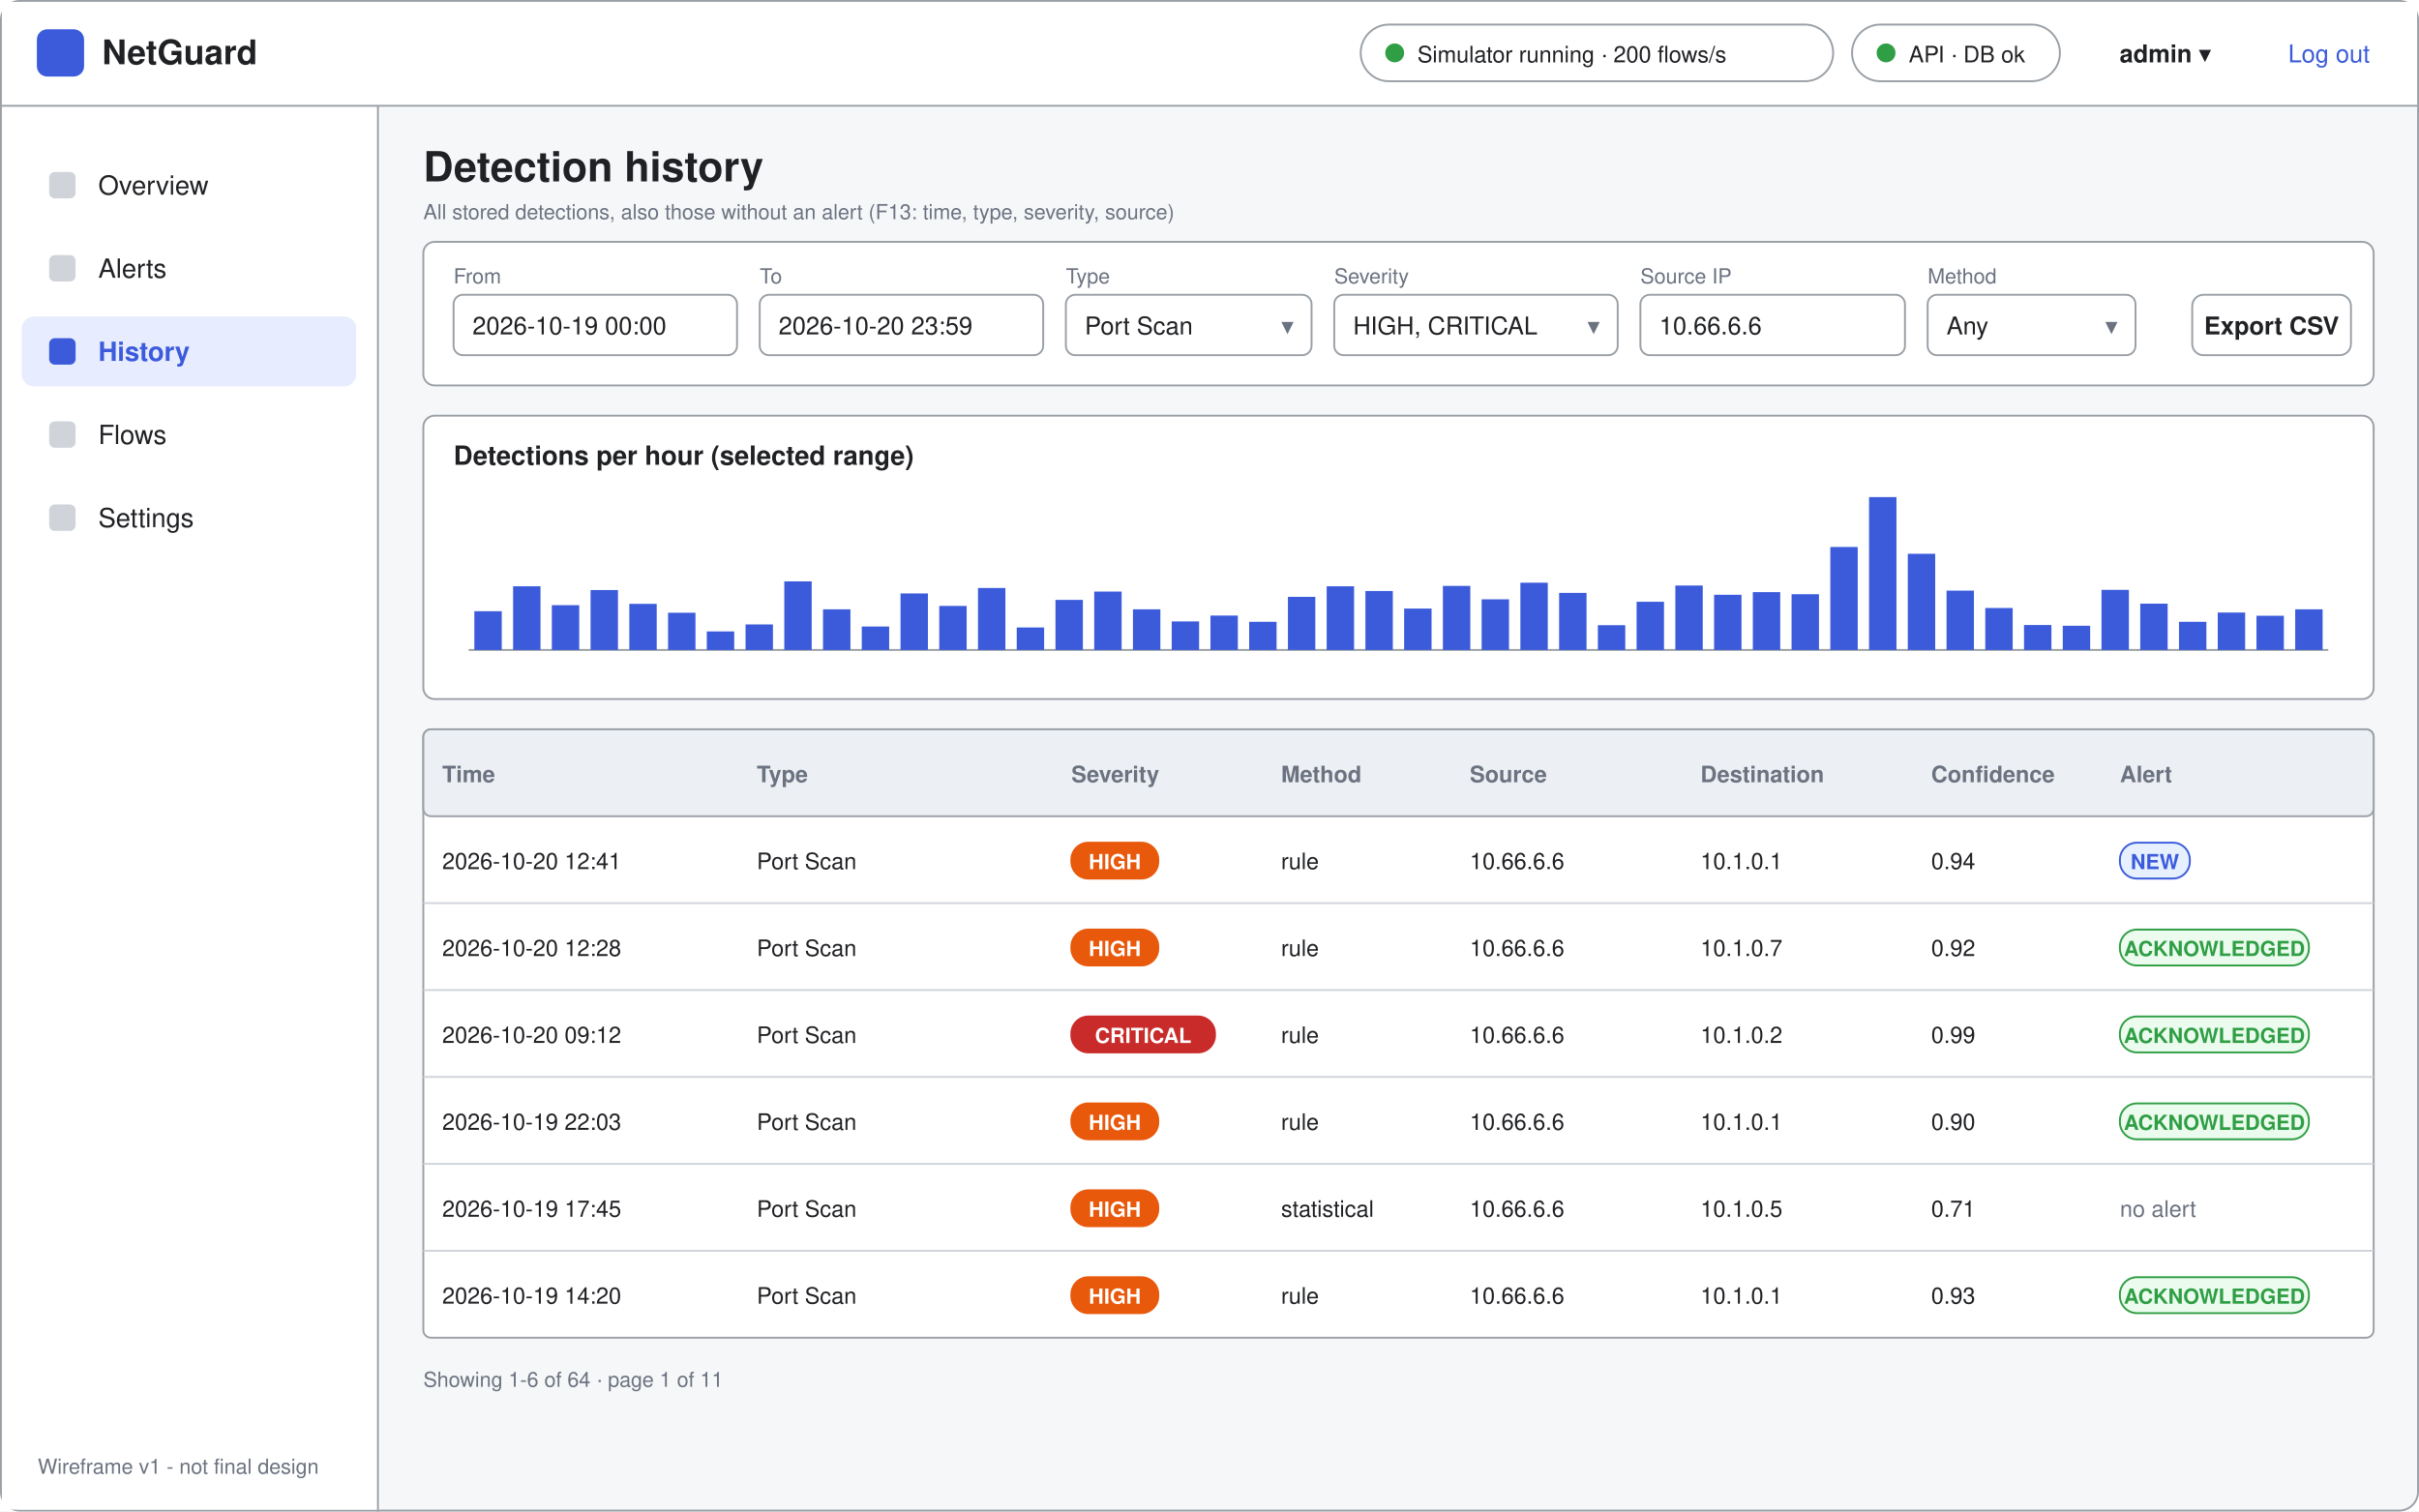
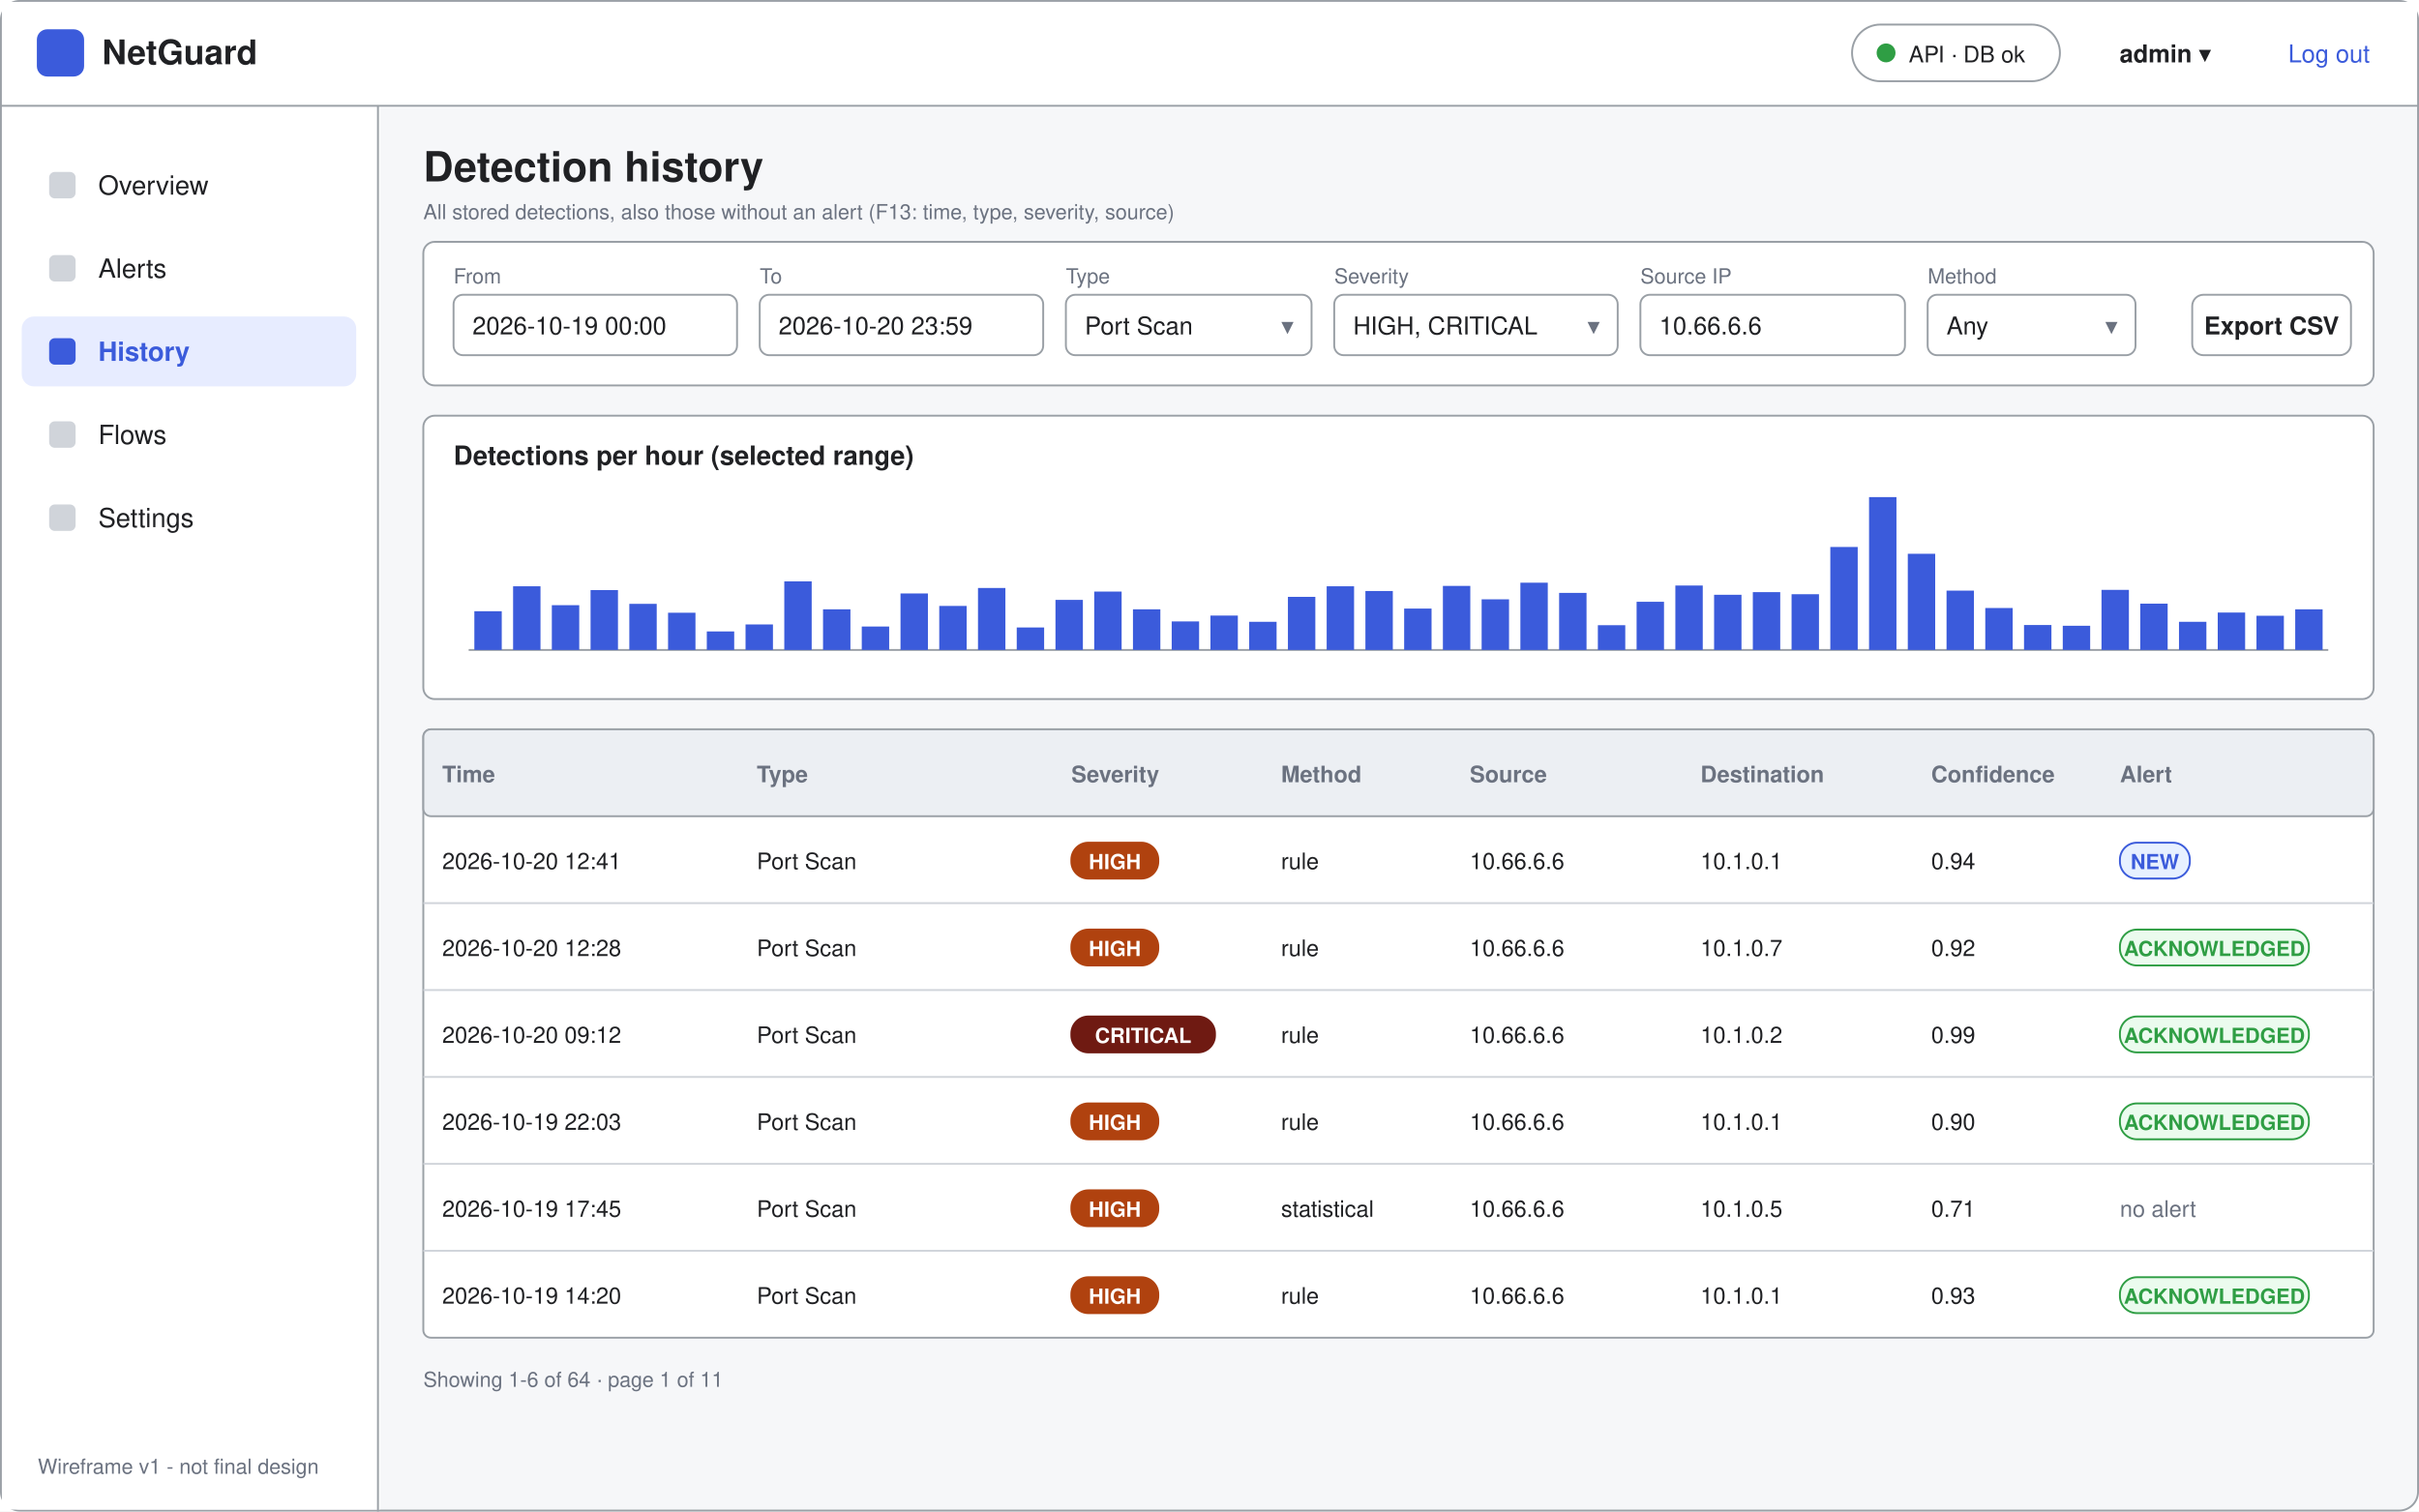
<svg xmlns="http://www.w3.org/2000/svg" width="1280" height="800" viewBox="0 0 1280 800" font-family="Segoe UI, Helvetica, Arial, sans-serif">
  <rect x="0" y="0" width="1280" height="800" fill="#ffffff" />
  <rect x="0.5" y="0.5" width="1279" height="799" rx="10" fill="#f6f7f9" stroke="#9aa0a6" stroke-width="1" />
  <rect x="1" y="1" width="1278" height="56" fill="#fff" />
  <line x1="0" y1="56" x2="1280" y2="56" stroke="#9aa0a6" />
  <rect x="20" y="16" width="24" height="24" rx="5" fill="#3b5bdb" stroke="#3b5bdb" stroke-width="1" />
  <text x="54" y="34" font-size="18" font-weight="700" fill="#202124" text-anchor="start">NetGuard</text>
-   <rect x="720" y="13" width="250" height="30" rx="15" fill="#fff" stroke="#9aa0a6" stroke-width="1" />
-   <circle cx="738" cy="28" r="5" fill="#2f9e44" />
-   <text x="750" y="33" font-size="12" font-weight="400" fill="#202124" text-anchor="start">Simulator running · 200 flows/s</text>
  <rect x="980" y="13" width="110" height="30" rx="15" fill="#fff" stroke="#9aa0a6" stroke-width="1" />
  <circle cx="998" cy="28" r="5" fill="#2f9e44" />
  <text x="1010" y="33" font-size="12" font-weight="400" fill="#202124" text-anchor="start">API · DB ok</text>
  <text x="1170" y="33" font-size="13" font-weight="600" fill="#202124" text-anchor="end">admin ▾</text>
  <text x="1254" y="33" font-size="13" font-weight="400" fill="#3b5bdb" text-anchor="end">Log out</text>
  <rect x="1" y="57" width="200" height="742" fill="#fff" />
  <line x1="200" y1="56" x2="200" y2="800" stroke="#9aa0a6" />
  <rect x="26" y="91" width="14" height="14" rx="3" fill="#d0d4da" stroke="none" stroke-width="1" />
  <text x="52" y="103" font-size="14" font-weight="400" fill="#202124" text-anchor="start">Overview</text>
  <rect x="26" y="135" width="14" height="14" rx="3" fill="#d0d4da" stroke="none" stroke-width="1" />
  <text x="52" y="147" font-size="14" font-weight="400" fill="#202124" text-anchor="start">Alerts</text>
  <rect x="12" y="168" width="176" height="36" rx="6" fill="#e7ecff" stroke="#e7ecff" stroke-width="1" />
  <rect x="26" y="179" width="14" height="14" rx="3" fill="#3b5bdb" stroke="none" stroke-width="1" />
  <text x="52" y="191" font-size="14" font-weight="700" fill="#3b5bdb" text-anchor="start">History</text>
  <rect x="26" y="223" width="14" height="14" rx="3" fill="#d0d4da" stroke="none" stroke-width="1" />
  <text x="52" y="235" font-size="14" font-weight="400" fill="#202124" text-anchor="start">Flows</text>
  <rect x="26" y="267" width="14" height="14" rx="3" fill="#d0d4da" stroke="none" stroke-width="1" />
  <text x="52" y="279" font-size="14" font-weight="400" fill="#202124" text-anchor="start">Settings</text>
  <text x="20" y="780" font-size="11" font-weight="400" fill="#6b7280" text-anchor="start">Wireframe v1 - not final design</text>
  <text x="224" y="96" font-size="22" font-weight="700" fill="#202124" text-anchor="start">Detection history</text>
  <text x="224" y="116" font-size="11" font-weight="400" fill="#6b7280" text-anchor="start">All stored detections, also those without an alert (F13: time, type, severity, source)</text>
  <rect x="224" y="128" width="1032" height="76" rx="6" fill="#fff" stroke="#9aa0a6" stroke-width="1" />
  <text x="240" y="150" font-size="11" font-weight="400" fill="#6b7280" text-anchor="start">From</text>
  <rect x="240" y="156" width="150" height="32" rx="5" fill="#fff" stroke="#9aa0a6" stroke-width="1" />
  <text x="250" y="177" font-size="13" font-weight="400" fill="#202124" text-anchor="start">2026-10-19 00:00</text>
  <text x="402" y="150" font-size="11" font-weight="400" fill="#6b7280" text-anchor="start">To</text>
  <rect x="402" y="156" width="150" height="32" rx="5" fill="#fff" stroke="#9aa0a6" stroke-width="1" />
  <text x="412" y="177" font-size="13" font-weight="400" fill="#202124" text-anchor="start">2026-10-20 23:59</text>
  <text x="564" y="150" font-size="11" font-weight="400" fill="#6b7280" text-anchor="start">Type</text>
  <rect x="564" y="156" width="130" height="32" rx="5" fill="#fff" stroke="#9aa0a6" stroke-width="1" />
  <text x="574" y="177" font-size="13" font-weight="400" fill="#202124" text-anchor="start">Port Scan</text>
  <text x="678" y="177" font-size="13" font-weight="400" fill="#6b7280" text-anchor="start">▾</text>
  <text x="706" y="150" font-size="11" font-weight="400" fill="#6b7280" text-anchor="start">Severity</text>
  <rect x="706" y="156" width="150" height="32" rx="5" fill="#fff" stroke="#9aa0a6" stroke-width="1" />
  <text x="716" y="177" font-size="13" font-weight="400" fill="#202124" text-anchor="start">HIGH, CRITICAL</text>
  <text x="840" y="177" font-size="13" font-weight="400" fill="#6b7280" text-anchor="start">▾</text>
  <text x="868" y="150" font-size="11" font-weight="400" fill="#6b7280" text-anchor="start">Source IP</text>
  <rect x="868" y="156" width="140" height="32" rx="5" fill="#fff" stroke="#9aa0a6" stroke-width="1" />
  <text x="878" y="177" font-size="13" font-weight="400" fill="#202124" text-anchor="start">10.66.6.6</text>
  <text x="1020" y="150" font-size="11" font-weight="400" fill="#6b7280" text-anchor="start">Method</text>
  <rect x="1020" y="156" width="110" height="32" rx="5" fill="#fff" stroke="#9aa0a6" stroke-width="1" />
  <text x="1030" y="177" font-size="13" font-weight="400" fill="#202124" text-anchor="start">Any</text>
  <text x="1114" y="177" font-size="13" font-weight="400" fill="#6b7280" text-anchor="start">▾</text>
  <rect x="1160" y="156" width="84" height="32" rx="6" fill="#fff" stroke="#9aa0a6" stroke-width="1" />
  <text x="1202" y="177" font-size="13" font-weight="600" fill="#202124" text-anchor="middle">Export CSV</text>
  <rect x="224" y="220" width="1032" height="150" rx="6" fill="#fff" stroke="#9aa0a6" stroke-width="1" />
  <text x="240" y="246" font-size="14" font-weight="700" fill="#202124" text-anchor="start">Detections per hour (selected range)</text>
  <line x1="248" y1="344" x2="1232" y2="344" stroke="#9aa0a6" />
  <rect x="251.0" y="323.5" width="14.5" height="20.5" fill="#3b5bdb" />
  <rect x="271.5" y="310.3" width="14.5" height="33.7" fill="#3b5bdb" />
  <rect x="292.0" y="320.3" width="14.5" height="23.7" fill="#3b5bdb" />
  <rect x="312.5" y="312.3" width="14.5" height="31.7" fill="#3b5bdb" />
  <rect x="333.0" y="319.6" width="14.5" height="24.4" fill="#3b5bdb" />
  <rect x="353.5" y="324.3" width="14.5" height="19.7" fill="#3b5bdb" />
  <rect x="374.0" y="334.2" width="14.5" height="9.8" fill="#3b5bdb" />
  <rect x="394.5" y="330.5" width="14.5" height="13.5" fill="#3b5bdb" />
  <rect x="415.0" y="307.7" width="14.5" height="36.3" fill="#3b5bdb" />
  <rect x="435.5" y="322.5" width="14.5" height="21.5" fill="#3b5bdb" />
  <rect x="456.0" y="331.6" width="14.5" height="12.4" fill="#3b5bdb" />
  <rect x="476.5" y="314.1" width="14.5" height="29.9" fill="#3b5bdb" />
  <rect x="497.0" y="320.7" width="14.5" height="23.3" fill="#3b5bdb" />
  <rect x="517.5" y="311.2" width="14.5" height="32.8" fill="#3b5bdb" />
  <rect x="538.0" y="332.1" width="14.5" height="11.9" fill="#3b5bdb" />
  <rect x="558.5" y="317.5" width="14.5" height="26.5" fill="#3b5bdb" />
  <rect x="579.0" y="313.1" width="14.5" height="30.9" fill="#3b5bdb" />
  <rect x="599.5" y="322.5" width="14.5" height="21.5" fill="#3b5bdb" />
  <rect x="620.0" y="328.9" width="14.5" height="15.1" fill="#3b5bdb" />
  <rect x="640.5" y="325.8" width="14.5" height="18.2" fill="#3b5bdb" />
  <rect x="661.0" y="329.1" width="14.5" height="14.9" fill="#3b5bdb" />
  <rect x="681.5" y="315.9" width="14.5" height="28.1" fill="#3b5bdb" />
  <rect x="702.0" y="310.3" width="14.5" height="33.7" fill="#3b5bdb" />
  <rect x="722.5" y="312.8" width="14.5" height="31.2" fill="#3b5bdb" />
  <rect x="743.0" y="322.1" width="14.5" height="21.9" fill="#3b5bdb" />
  <rect x="763.5" y="310.1" width="14.5" height="33.9" fill="#3b5bdb" />
  <rect x="784.0" y="317.2" width="14.5" height="26.8" fill="#3b5bdb" />
  <rect x="804.5" y="308.4" width="14.5" height="35.6" fill="#3b5bdb" />
  <rect x="825.0" y="313.8" width="14.5" height="30.2" fill="#3b5bdb" />
  <rect x="845.5" y="330.9" width="14.5" height="13.1" fill="#3b5bdb" />
  <rect x="866.0" y="318.5" width="14.5" height="25.5" fill="#3b5bdb" />
  <rect x="886.5" y="309.9" width="14.5" height="34.1" fill="#3b5bdb" />
  <rect x="907.0" y="314.8" width="14.5" height="29.2" fill="#3b5bdb" />
  <rect x="927.5" y="313.4" width="14.5" height="30.6" fill="#3b5bdb" />
  <rect x="948.0" y="314.5" width="14.5" height="29.5" fill="#3b5bdb" />
  <rect x="968.5" y="289.5" width="14.5" height="54.5" fill="#3b5bdb" />
  <rect x="989.0" y="263.1" width="14.5" height="80.9" fill="#3b5bdb" />
  <rect x="1009.5" y="293.1" width="14.5" height="50.9" fill="#3b5bdb" />
  <rect x="1030.0" y="312.6" width="14.5" height="31.4" fill="#3b5bdb" />
  <rect x="1050.5" y="321.8" width="14.5" height="22.2" fill="#3b5bdb" />
  <rect x="1071.0" y="330.8" width="14.5" height="13.2" fill="#3b5bdb" />
  <rect x="1091.5" y="331.2" width="14.5" height="12.8" fill="#3b5bdb" />
  <rect x="1112.0" y="312.2" width="14.5" height="31.8" fill="#3b5bdb" />
  <rect x="1132.5" y="319.5" width="14.5" height="24.5" fill="#3b5bdb" />
  <rect x="1153.0" y="329.1" width="14.5" height="14.9" fill="#3b5bdb" />
  <rect x="1173.5" y="324.2" width="14.5" height="19.8" fill="#3b5bdb" />
  <rect x="1194.0" y="325.9" width="14.5" height="18.1" fill="#3b5bdb" />
  <rect x="1214.5" y="322.5" width="14.5" height="21.5" fill="#3b5bdb" />
  <rect x="224" y="386" width="1032" height="322" rx="4" fill="#fff" stroke="#9aa0a6" stroke-width="1" />
  <rect x="224" y="386" width="1032" height="46" rx="4" fill="#eceff3" stroke="#9aa0a6" stroke-width="1" />
  <text x="234" y="414" font-size="12" font-weight="700" fill="#6b7280" text-anchor="start">Time</text>
  <text x="400.452" y="414" font-size="12" font-weight="700" fill="#6b7280" text-anchor="start">Type</text>
  <text x="566.903" y="414" font-size="12" font-weight="700" fill="#6b7280" text-anchor="start">Severity</text>
  <text x="677.871" y="414" font-size="12" font-weight="700" fill="#6b7280" text-anchor="start">Method</text>
  <text x="777.742" y="414" font-size="12" font-weight="700" fill="#6b7280" text-anchor="start">Source</text>
  <text x="899.806" y="414" font-size="12" font-weight="700" fill="#6b7280" text-anchor="start">Destination</text>
  <text x="1021.871" y="414" font-size="12" font-weight="700" fill="#6b7280" text-anchor="start">Confidence</text>
  <text x="1121.742" y="414" font-size="12" font-weight="700" fill="#6b7280" text-anchor="start">Alert</text>
  <text x="234" y="460" font-size="12" font-weight="400" fill="#202124" text-anchor="start">2026-10-20 12:41</text>
  <text x="400.452" y="460" font-size="12" font-weight="400" fill="#202124" text-anchor="start">Port Scan</text>
-   <rect x="566.903" y="446" width="46" height="19" rx="9" fill="#e8590c" stroke="#e8590c" stroke-width="1" />
+   <rect x="566.903" y="446" width="46" height="19" rx="9" fill="#b0420f" stroke="#b0420f" stroke-width="1" />
  <text x="589.903" y="460" font-size="11" font-weight="700" fill="#fff" text-anchor="middle">HIGH</text>
  <text x="677.871" y="460" font-size="12" font-weight="400" fill="#202124" text-anchor="start">rule</text>
  <text x="777.742" y="460" font-size="12" font-weight="400" fill="#202124" text-anchor="start">10.66.6.6</text>
  <text x="899.806" y="460" font-size="12" font-weight="400" fill="#202124" text-anchor="start">10.1.0.1</text>
  <text x="1021.871" y="460" font-size="12" font-weight="400" fill="#202124" text-anchor="start">0.94</text>
  <rect x="1121.742" y="446" width="37" height="19" rx="9" fill="#e7f0ff" stroke="#3b5bdb" stroke-width="1" />
  <text x="1140.242" y="460" font-size="11" font-weight="700" fill="#3b5bdb" text-anchor="middle">NEW</text>
  <line x1="224" y1="478" x2="1256" y2="478" stroke="#d0d4da" />
  <text x="234" y="506" font-size="12" font-weight="400" fill="#202124" text-anchor="start">2026-10-20 12:28</text>
  <text x="400.452" y="506" font-size="12" font-weight="400" fill="#202124" text-anchor="start">Port Scan</text>
-   <rect x="566.903" y="492" width="46" height="19" rx="9" fill="#e8590c" stroke="#e8590c" stroke-width="1" />
+   <rect x="566.903" y="492" width="46" height="19" rx="9" fill="#b0420f" stroke="#b0420f" stroke-width="1" />
  <text x="589.903" y="506" font-size="11" font-weight="700" fill="#fff" text-anchor="middle">HIGH</text>
  <text x="677.871" y="506" font-size="12" font-weight="400" fill="#202124" text-anchor="start">rule</text>
  <text x="777.742" y="506" font-size="12" font-weight="400" fill="#202124" text-anchor="start">10.66.6.6</text>
  <text x="899.806" y="506" font-size="12" font-weight="400" fill="#202124" text-anchor="start">10.1.0.7</text>
  <text x="1021.871" y="506" font-size="12" font-weight="400" fill="#202124" text-anchor="start">0.92</text>
  <rect x="1121.742" y="492" width="100" height="19" rx="9" fill="#ebfbee" stroke="#2f9e44" stroke-width="1" />
  <text x="1171.742" y="506" font-size="11" font-weight="700" fill="#2f9e44" text-anchor="middle">ACKNOWLEDGED</text>
  <line x1="224" y1="524" x2="1256" y2="524" stroke="#d0d4da" />
  <text x="234" y="552" font-size="12" font-weight="400" fill="#202124" text-anchor="start">2026-10-20 09:12</text>
  <text x="400.452" y="552" font-size="12" font-weight="400" fill="#202124" text-anchor="start">Port Scan</text>
-   <rect x="566.903" y="538" width="76" height="19" rx="9" fill="#c92a2a" stroke="#c92a2a" stroke-width="1" />
+   <rect x="566.903" y="538" width="76" height="19" rx="9" fill="#6f1a12" stroke="#6f1a12" stroke-width="1" />
  <text x="604.903" y="552" font-size="11" font-weight="700" fill="#fff" text-anchor="middle">CRITICAL</text>
  <text x="677.871" y="552" font-size="12" font-weight="400" fill="#202124" text-anchor="start">rule</text>
  <text x="777.742" y="552" font-size="12" font-weight="400" fill="#202124" text-anchor="start">10.66.6.6</text>
  <text x="899.806" y="552" font-size="12" font-weight="400" fill="#202124" text-anchor="start">10.1.0.2</text>
  <text x="1021.871" y="552" font-size="12" font-weight="400" fill="#202124" text-anchor="start">0.99</text>
  <rect x="1121.742" y="538" width="100" height="19" rx="9" fill="#ebfbee" stroke="#2f9e44" stroke-width="1" />
  <text x="1171.742" y="552" font-size="11" font-weight="700" fill="#2f9e44" text-anchor="middle">ACKNOWLEDGED</text>
  <line x1="224" y1="570" x2="1256" y2="570" stroke="#d0d4da" />
  <text x="234" y="598" font-size="12" font-weight="400" fill="#202124" text-anchor="start">2026-10-19 22:03</text>
  <text x="400.452" y="598" font-size="12" font-weight="400" fill="#202124" text-anchor="start">Port Scan</text>
-   <rect x="566.903" y="584" width="46" height="19" rx="9" fill="#e8590c" stroke="#e8590c" stroke-width="1" />
+   <rect x="566.903" y="584" width="46" height="19" rx="9" fill="#b0420f" stroke="#b0420f" stroke-width="1" />
  <text x="589.903" y="598" font-size="11" font-weight="700" fill="#fff" text-anchor="middle">HIGH</text>
  <text x="677.871" y="598" font-size="12" font-weight="400" fill="#202124" text-anchor="start">rule</text>
  <text x="777.742" y="598" font-size="12" font-weight="400" fill="#202124" text-anchor="start">10.66.6.6</text>
  <text x="899.806" y="598" font-size="12" font-weight="400" fill="#202124" text-anchor="start">10.1.0.1</text>
  <text x="1021.871" y="598" font-size="12" font-weight="400" fill="#202124" text-anchor="start">0.90</text>
  <rect x="1121.742" y="584" width="100" height="19" rx="9" fill="#ebfbee" stroke="#2f9e44" stroke-width="1" />
  <text x="1171.742" y="598" font-size="11" font-weight="700" fill="#2f9e44" text-anchor="middle">ACKNOWLEDGED</text>
  <line x1="224" y1="616" x2="1256" y2="616" stroke="#d0d4da" />
  <text x="234" y="644" font-size="12" font-weight="400" fill="#202124" text-anchor="start">2026-10-19 17:45</text>
  <text x="400.452" y="644" font-size="12" font-weight="400" fill="#202124" text-anchor="start">Port Scan</text>
-   <rect x="566.903" y="630" width="46" height="19" rx="9" fill="#e8590c" stroke="#e8590c" stroke-width="1" />
+   <rect x="566.903" y="630" width="46" height="19" rx="9" fill="#b0420f" stroke="#b0420f" stroke-width="1" />
  <text x="589.903" y="644" font-size="11" font-weight="700" fill="#fff" text-anchor="middle">HIGH</text>
  <text x="677.871" y="644" font-size="12" font-weight="400" fill="#202124" text-anchor="start">statistical</text>
  <text x="777.742" y="644" font-size="12" font-weight="400" fill="#202124" text-anchor="start">10.66.6.6</text>
  <text x="899.806" y="644" font-size="12" font-weight="400" fill="#202124" text-anchor="start">10.1.0.5</text>
  <text x="1021.871" y="644" font-size="12" font-weight="400" fill="#202124" text-anchor="start">0.71</text>
  <text x="1121.742" y="644" font-size="12" font-weight="400" fill="#6b7280" text-anchor="start">no alert</text>
  <line x1="224" y1="662" x2="1256" y2="662" stroke="#d0d4da" />
  <text x="234" y="690" font-size="12" font-weight="400" fill="#202124" text-anchor="start">2026-10-19 14:20</text>
  <text x="400.452" y="690" font-size="12" font-weight="400" fill="#202124" text-anchor="start">Port Scan</text>
-   <rect x="566.903" y="676" width="46" height="19" rx="9" fill="#e8590c" stroke="#e8590c" stroke-width="1" />
+   <rect x="566.903" y="676" width="46" height="19" rx="9" fill="#b0420f" stroke="#b0420f" stroke-width="1" />
  <text x="589.903" y="690" font-size="11" font-weight="700" fill="#fff" text-anchor="middle">HIGH</text>
  <text x="677.871" y="690" font-size="12" font-weight="400" fill="#202124" text-anchor="start">rule</text>
  <text x="777.742" y="690" font-size="12" font-weight="400" fill="#202124" text-anchor="start">10.66.6.6</text>
  <text x="899.806" y="690" font-size="12" font-weight="400" fill="#202124" text-anchor="start">10.1.0.1</text>
  <text x="1021.871" y="690" font-size="12" font-weight="400" fill="#202124" text-anchor="start">0.93</text>
  <rect x="1121.742" y="676" width="100" height="19" rx="9" fill="#ebfbee" stroke="#2f9e44" stroke-width="1" />
  <text x="1171.742" y="690" font-size="11" font-weight="700" fill="#2f9e44" text-anchor="middle">ACKNOWLEDGED</text>
  <text x="224" y="734" font-size="11" font-weight="400" fill="#6b7280" text-anchor="start">Showing 1-6 of 64 · page 1 of 11</text>
</svg>
